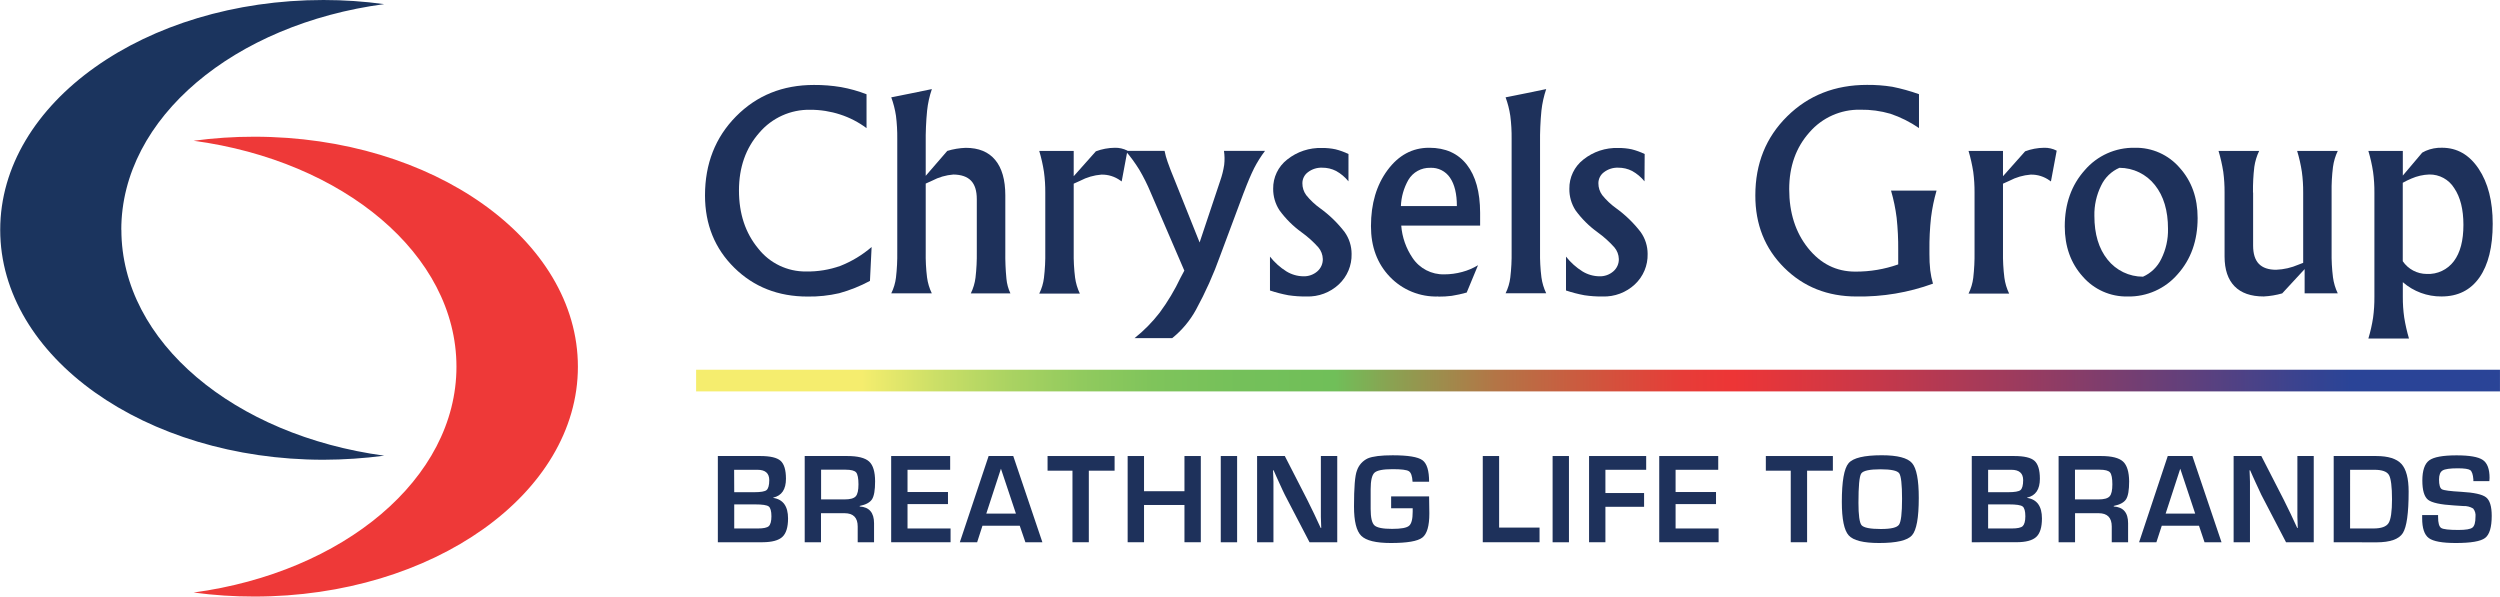
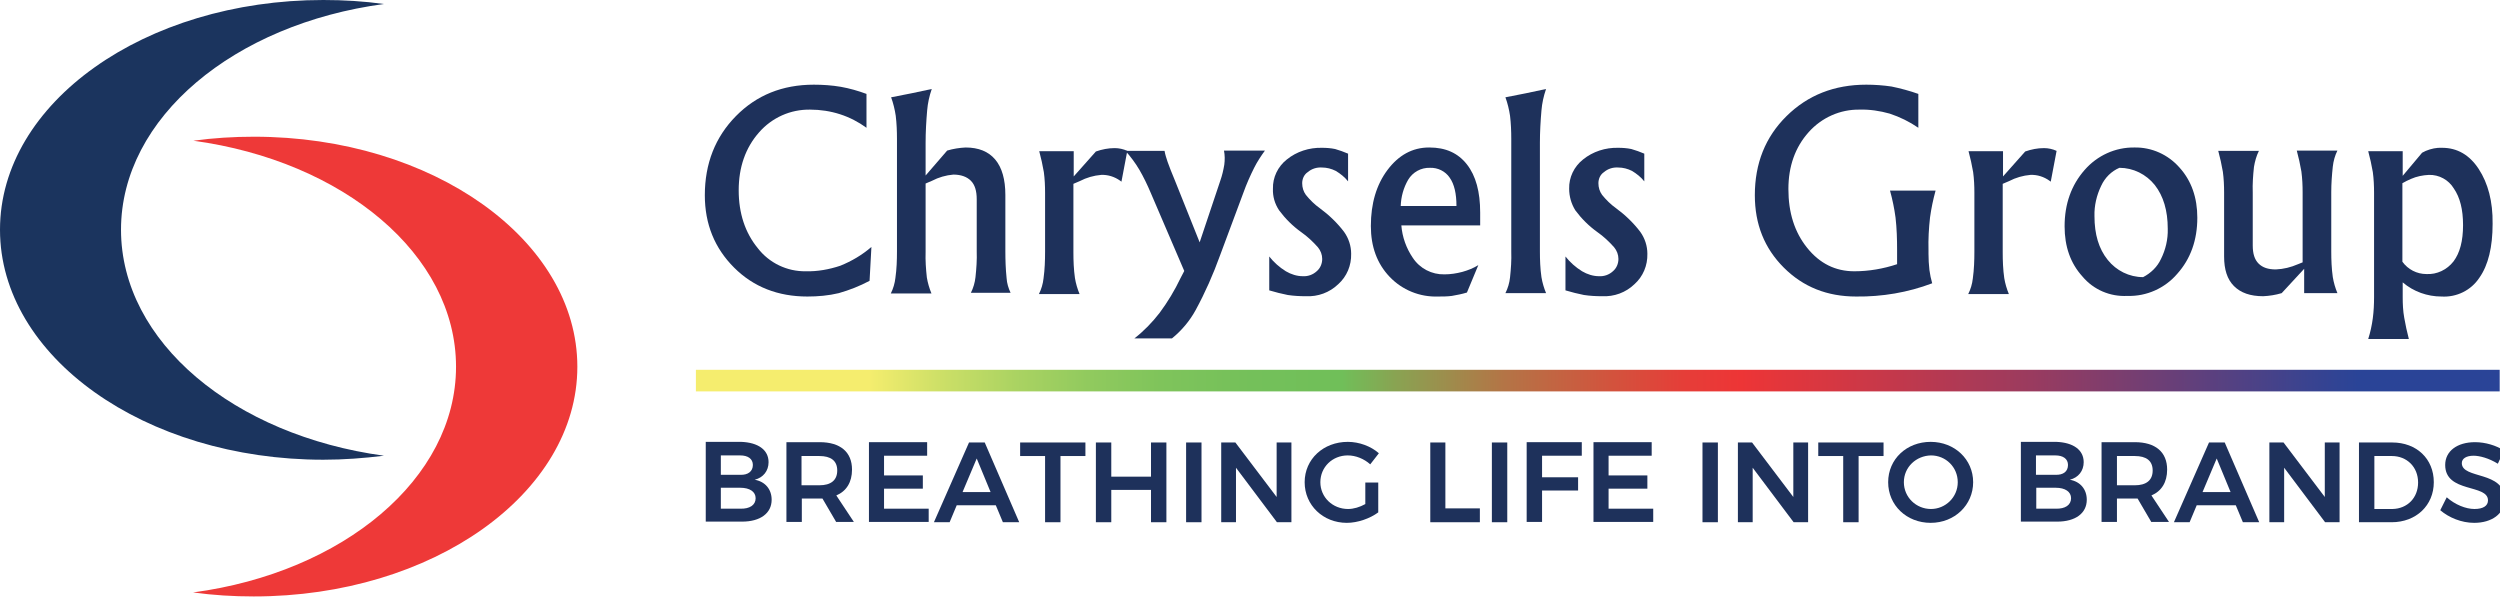
- <svg xmlns="http://www.w3.org/2000/svg" id="Layer_1" data-name="Layer 1" viewBox="0 0 811.91 193.69">
-   <defs>
-     <style>
-       .cls-1 {
-         fill: none;
-       }
- 
-       .cls-2 {
-         fill: #1e315b;
-       }
- 
-       .cls-3 {
-         clip-path: url(#clip-path);
-       }
- 
-       .cls-4 {
-         fill: url(#linear-gradient);
-       }
- 
-       .cls-5 {
-         fill: #1b345e;
-       }
- 
-       .cls-5, .cls-6 {
-         fill-rule: evenodd;
-       }
- 
-       .cls-6 {
-         fill: #ee3938;
-       }
-     </style>
-     <clipPath id="clip-path" transform="translate(-79.93 -396.9)">
-       <rect class="cls-1" x="306" y="516.97" width="585.84" height="7.05" />
+ <svg xmlns="http://www.w3.org/2000/svg" xmlns:xlink="http://www.w3.org/1999/xlink" version="1.1" id="Layer_1" x="0px" y="0px" viewBox="0 0 811.9 193.7" style="enable-background:new 0 0 811.9 193.7;" xml:space="preserve">
+   <style type="text/css">
+ 	.st0{fill:#1E315B;}
+ 	.st1{clip-path:url(#SVGID_2_);}
+ 	.st2{fill:url(#SVGID_3_);}
+ 	.st3{fill-rule:evenodd;clip-rule:evenodd;fill:#1B345E;}
+ 	.st4{fill-rule:evenodd;clip-rule:evenodd;fill:#EE3938;}
+ 	.st5{enable-background:new    ;}
+ </style>
+   <path class="st0" d="M282.4,91.2c-3.2,1.7-6.5,3-10,4c-3.3,0.8-6.8,1.1-10.2,1.1c-9.5,0-17.5-3.1-23.8-9.4s-9.5-14.1-9.5-23.5  c0-10.3,3.4-18.9,10.1-25.7s15.1-10.2,25.3-10.2c2.9,0,5.9,0.2,8.8,0.7c2.8,0.5,5.6,1.3,8.3,2.3v11c-2.6-1.9-5.5-3.4-8.6-4.4  c-3.1-1-6.4-1.5-9.7-1.5c-6.4-0.1-12.4,2.6-16.6,7.4c-4.4,5-6.6,11.3-6.6,18.8s2.1,13.8,6.2,18.8c3.7,4.8,9.5,7.6,15.6,7.5  c3.8,0.1,7.6-0.6,11.2-1.8c3.7-1.5,7.1-3.5,10.1-6.1L282.4,91.2z" />
+   <path class="st0" d="M291.3,81.7V45.1c0-2.5-0.1-5-0.4-7.5c-0.3-2-0.8-4.1-1.5-6l6.6-1.3l6.6-1.4c-0.8,2.3-1.3,4.6-1.5,7  c-0.3,3.5-0.5,7-0.5,10.5V57l7-8.1c2-0.6,4-0.9,6-1c4.2,0,7.4,1.3,9.6,3.9c2.2,2.6,3.3,6.5,3.3,11.5v18.3c0,2.9,0.1,5.8,0.4,8.7  c0.1,1.7,0.6,3.3,1.3,4.8h-12.9c0.8-1.6,1.3-3.3,1.5-5.1c0.3-2.8,0.5-5.6,0.4-8.4V64.7c0-2.7-0.6-4.7-1.9-6s-3.2-2-5.7-2  c-2.4,0.2-4.8,0.9-6.9,2l-2.1,0.9v22.2c-0.1,2.8,0.1,5.5,0.4,8.3c0.3,1.8,0.8,3.5,1.5,5.2h-13.2c0.8-1.6,1.3-3.3,1.5-5.1  C291.2,87.4,291.3,84.5,291.3,81.7" />
+   <path class="st0" d="M339.4,81.7V62.6c0-2.2-0.1-4.5-0.4-6.7c-0.4-2.3-0.9-4.6-1.5-6.8h11.2v8.2l7.2-8.1c2-0.7,4-1.1,6.1-1.1  c1.4,0,2.8,0.3,4.1,0.9l-1.9,10l-0.4-0.3c-1.8-1.3-4-2-6.2-1.9c-2.4,0.2-4.8,0.9-6.9,2l-2.1,0.9v22.2c0,2.8,0.1,5.6,0.5,8.4  c0.3,1.8,0.8,3.5,1.5,5.2h-13.2c0.8-1.6,1.3-3.3,1.5-5.1C339.3,87.5,339.4,84.6,339.4,81.7" />
+   <path class="st0" d="M403.8,62.6L396.2,83c-2.2,6.1-4.8,12-7.9,17.7c-1.9,3.5-4.6,6.7-7.7,9.2h-12.2c3.1-2.4,5.8-5.2,8.2-8.3  c2.6-3.5,4.9-7.3,6.8-11.3l1.2-2.3l0,0l-10.9-25.4c-1.1-2.6-2.3-5.1-3.7-7.5c-1.3-2.2-2.8-4.2-4.5-6.1h12.7c0.2,1.2,0.6,2.4,1,3.6  c0.5,1.4,1.3,3.5,2.4,6.1l8,20l0,0l6.7-20c0.6-1.7,1-3.4,1.3-5.2c0.2-1.5,0.2-3.1-0.1-4.6h13.3c-1.3,1.8-2.5,3.6-3.5,5.6  C406,57.1,404.8,59.8,403.8,62.6" />
+   <path class="st0" d="M437.8,58.9c-1.1-1.4-2.5-2.5-4-3.4c-1.4-0.7-2.9-1.1-4.5-1.1c-1.7-0.1-3.3,0.4-4.6,1.5  c-1.2,0.8-1.8,2.2-1.8,3.6c0,1.4,0.4,2.7,1.2,3.8c1.3,1.6,2.8,3.1,4.5,4.3c3,2.2,5.7,4.8,7.9,7.7c1.5,2.1,2.3,4.6,2.3,7.1  c0.1,3.8-1.4,7.4-4.2,9.9c-2.8,2.7-6.6,4.1-10.5,3.9c-2,0-3.9-0.1-5.9-0.4c-2-0.4-4-0.9-6-1.5v-11c1.5,1.9,3.3,3.5,5.4,4.8  c1.7,1,3.6,1.6,5.5,1.6c1.7,0.1,3.3-0.5,4.5-1.6c1.2-1,1.8-2.5,1.8-4c0-1.4-0.5-2.7-1.4-3.8c-1.6-1.8-3.4-3.5-5.4-4.9  c-2.8-2-5.2-4.4-7.2-7.1c-1.4-2.1-2.1-4.5-2-7c-0.1-3.7,1.6-7.2,4.5-9.5c3.2-2.6,7.3-3.9,11.4-3.8c1.4,0,2.9,0.1,4.3,0.4  c1.4,0.4,2.8,0.9,4.2,1.5V58.9z" />
+   <path class="st0" d="M467,96.3c-5.9,0.2-11.6-2.1-15.7-6.4c-4.1-4.3-6.1-9.8-6.1-16.5c0-7.3,1.8-13.4,5.4-18.2s8.1-7.3,13.5-7.3h0.1  c5.3,0,9.3,1.8,12.2,5.5s4.3,8.9,4.3,15.6v4.2h-25.6c0.3,3.8,1.6,7.4,3.7,10.5c2.3,3.5,6.2,5.5,10.3,5.4c2,0,3.9-0.3,5.8-0.8  c1.8-0.5,3.6-1.2,5.2-2.2l-3.7,8.9c-1.6,0.5-3.2,0.8-4.9,1.1C470,96.3,468.5,96.3,467,96.3 M473,66.9c0-4-0.7-7.1-2.2-9.2  c-1.4-2.1-3.9-3.3-6.4-3.2l0,0c-2.9-0.1-5.6,1.4-7.1,3.9c-1.5,2.6-2.3,5.5-2.4,8.5H473z" />
+   <path class="st0" d="M490.8,81.7V45.1c0-2.5-0.1-5-0.4-7.5c-0.3-2-0.8-4.1-1.5-6l6.6-1.3l6.6-1.4c-0.8,2.3-1.3,4.6-1.5,7  c-0.3,3.5-0.5,7-0.5,10.5v35.2c0,2.8,0.1,5.6,0.5,8.4c0.3,1.8,0.8,3.5,1.5,5.2h-13.2c0.8-1.6,1.3-3.3,1.5-5.1  C490.7,87.3,490.9,84.5,490.8,81.7" />
+   <path class="st0" d="M534,58.9c-1.1-1.4-2.5-2.5-4-3.4c-1.4-0.7-2.9-1.1-4.5-1.1c-1.7-0.1-3.3,0.4-4.6,1.5c-1.2,0.8-1.8,2.2-1.8,3.6  c0,1.4,0.4,2.7,1.2,3.8c1.3,1.6,2.8,3.1,4.5,4.3c3,2.2,5.7,4.8,7.9,7.7c1.5,2.1,2.3,4.6,2.3,7.1c0.1,3.8-1.4,7.4-4.2,9.9  c-2.8,2.7-6.6,4.1-10.5,3.9c-2,0-3.9-0.1-5.9-0.4c-2-0.4-4-0.9-6-1.5v-11c1.5,1.9,3.3,3.5,5.4,4.8c1.7,1,3.6,1.6,5.5,1.6  c1.7,0.1,3.3-0.5,4.5-1.6c1.2-1,1.8-2.5,1.8-4c0-1.4-0.5-2.7-1.4-3.8c-1.6-1.8-3.4-3.5-5.4-4.9c-2.8-2-5.2-4.4-7.2-7.1  c-1.3-2.1-2-4.5-2-7c-0.1-3.7,1.6-7.2,4.5-9.5c3.2-2.6,7.3-3.9,11.4-3.8c1.4,0,2.9,0.1,4.3,0.4c1.4,0.4,2.8,0.9,4.2,1.5V58.9z" />
+   <path class="st0" d="M602.8,96.3c-9.4,0-17.2-3.1-23.5-9.4s-9.4-14.1-9.4-23.5c0-10.3,3.4-18.9,10.3-25.7s15.5-10.2,25.9-10.2  c2.7,0,5.5,0.2,8.2,0.6c2.9,0.6,5.9,1.4,8.7,2.4v11c-2.9-2-6-3.5-9.3-4.6c-3.2-0.9-6.5-1.4-9.8-1.3c-6.3-0.1-12.3,2.6-16.5,7.3  c-4.4,4.9-6.6,11.1-6.6,18.5c0,7.7,2,14,6.1,19.1s9.2,7.6,15.3,7.6l0,0c4.7,0,9.4-0.8,13.9-2.3v-4.6c0-3.5-0.1-7-0.5-10.5  c-0.4-3-1-5.9-1.8-8.8h14.8c-0.8,2.9-1.4,5.8-1.8,8.7c-0.4,3.5-0.6,7.1-0.5,10.6v1.2c0,1.8,0.1,3.5,0.3,5.3c0.2,1.5,0.5,2.9,0.9,4.3  C619.6,95,611.2,96.4,602.8,96.3L602.8,96.3z" />
+   <path class="st0" d="M641.2,81.7V62.6c0-2.2-0.1-4.5-0.4-6.7c-0.4-2.3-0.9-4.6-1.5-6.8h11.2v8.2l7.2-8.1c2-0.7,4-1.1,6.1-1.1  c1.4,0,2.8,0.3,4.1,0.9L666,59l-0.4-0.3c-1.8-1.3-4-2-6.2-1.9c-2.4,0.2-4.8,0.9-6.9,2l-2.1,0.9v22.2c0,2.8,0.1,5.6,0.5,8.4  c0.3,1.8,0.8,3.5,1.5,5.2h-13.2c0.8-1.6,1.3-3.3,1.5-5.1C641.1,87.5,641.2,84.6,641.2,81.7" />
+   <path class="st0" d="M676.3,89.8c-3.9-4.3-5.8-9.7-5.8-16.3c0-7.3,2.2-13.4,6.5-18.3c4.1-4.7,10-7.4,16.2-7.3  c5.6-0.1,10.9,2.3,14.6,6.5c3.9,4.3,5.8,9.8,5.8,16.3c0,7.3-2.2,13.4-6.5,18.2c-4,4.7-10,7.4-16.2,7.2  C685.3,96.4,679.9,94.1,676.3,89.8 M701.8,84.1c1.5-3,2.3-6.4,2.2-9.8c0-5.9-1.4-10.6-4.2-14.2c-2.8-3.5-7-5.6-11.5-5.6  c-2.6,1.1-4.7,3.2-5.9,5.8c-1.5,3.1-2.3,6.5-2.2,9.9c0,5.9,1.4,10.6,4.3,14.2c2.8,3.5,7,5.6,11.5,5.6  C698.5,88.7,700.6,86.7,701.8,84.1" />
+   <path class="st0" d="M731.6,62.5v17.2c0,2.7,0.6,4.6,1.9,5.9s3.1,1.9,5.6,1.9c2.5-0.1,4.9-0.7,7.2-1.7l1.5-0.6V62.5  c0-2.3-0.1-4.5-0.4-6.8c-0.4-2.3-0.9-4.6-1.5-6.8h13.2c-0.8,1.6-1.3,3.4-1.5,5.2c-0.3,2.8-0.5,5.5-0.5,8.3v19.2  c0,2.8,0.1,5.6,0.5,8.4c0.3,1.8,0.8,3.5,1.5,5.2h-10.8v-7.9l-7.3,7.9c-2,0.6-4,0.9-6,1c-4.2,0-7.3-1.1-9.5-3.3s-3.2-5.4-3.2-9.6  V62.5c0-2.2-0.1-4.5-0.4-6.7c-0.4-2.3-0.9-4.6-1.5-6.8h13.2c-0.8,1.6-1.3,3.4-1.6,5.2C731.7,57,731.5,59.7,731.6,62.5" />
+   <path class="st0" d="M771,62.6c0-2.2-0.1-4.5-0.4-6.7c-0.4-2.3-0.9-4.6-1.5-6.8h11.2v8l6.3-7.5l1.2-0.6c1.7-0.7,3.5-1.1,5.3-1  c4.9,0,8.9,2.3,11.9,6.9s4.6,10.5,4.5,17.8c0,7.5-1.4,13.4-4.3,17.5c-2.7,4.1-7.4,6.4-12.3,6.1c-4.6,0-9.1-1.6-12.6-4.6v4.8  c0,2.2,0.1,4.5,0.5,6.7c0.4,2.3,0.9,4.6,1.5,6.9h-13.2c0.7-2.2,1.2-4.5,1.5-6.8c0.3-2.3,0.4-4.5,0.4-6.8L771,62.6z M788,89  c3.4,0.2,6.7-1.4,8.8-4.1c2.1-2.8,3.1-6.7,3.1-11.8s-1-9-3-11.9c-1.7-2.8-4.8-4.5-8.1-4.4c-2,0.1-4,0.5-5.8,1.3  c-1,0.4-1.9,0.9-2.8,1.4V85C782,87.5,784.9,89,788,89" />
+   <g>
+     <defs>
+       <rect id="SVGID_1_" x="226" y="120.1" width="585.8" height="7" />
+     </defs>
+     <clipPath id="SVGID_2_">
+       <use xlink:href="#SVGID_1_" style="overflow:visible;" />
    </clipPath>
-     <linearGradient id="linear-gradient" x1="-246.79" y1="1546.56" x2="-246.07" y2="1546.56" gradientTransform="translate(200777.89 -1256688.11) scale(812.65)" gradientUnits="userSpaceOnUse">
-       <stop offset="0" stop-color="#f5ed6e" />
-       <stop offset="0.1" stop-color="#f5ed6e" />
-       <stop offset="0.1" stop-color="#f4ed6e" />
-       <stop offset="0.14" stop-color="#ccdf67" />
-       <stop offset="0.18" stop-color="#abd362" />
-       <stop offset="0.22" stop-color="#91ca5e" />
-       <stop offset="0.26" stop-color="#7fc45b" />
-       <stop offset="0.31" stop-color="#74c05a" />
-       <stop offset="0.36" stop-color="#70bf59" />
-       <stop offset="0.39" stop-color="#89a352" />
-       <stop offset="0.45" stop-color="#b47446" />
-       <stop offset="0.51" stop-color="#d3523d" />
-       <stop offset="0.55" stop-color="#e63d38" />
-       <stop offset="0.58" stop-color="#ed3536" />
-       <stop offset="0.63" stop-color="#d63742" />
-       <stop offset="0.74" stop-color="#9a3b5f" />
-       <stop offset="0.89" stop-color="#3b438f" />
-       <stop offset="0.92" stop-color="#2a4497" />
-       <stop offset="1" stop-color="#2a4497" />
-     </linearGradient>
-   </defs>
-   <path class="cls-2" d="M362.46,488.13a48.46,48.46,0,0,1-10,4,42.81,42.81,0,0,1-10.25,1.08q-14.31,0-23.81-9.36t-9.51-23.49q0-15.45,10.08-25.66t25.28-10.21a51.33,51.33,0,0,1,8.83.7,45,45,0,0,1,8.27,2.32v11a29.56,29.56,0,0,0-8.57-4.43,31.06,31.06,0,0,0-9.68-1.53A21.21,21.21,0,0,0,326.53,440q-6.61,7.5-6.61,18.77t6.23,18.81a19.47,19.47,0,0,0,15.59,7.49,31.63,31.63,0,0,0,11.17-1.84A35.79,35.79,0,0,0,363,477.12Z" transform="translate(-79.93 -396.9)" />
-   <path class="cls-2" d="M371.33,478.64V442a55.33,55.33,0,0,0-.42-7.49,30.77,30.77,0,0,0-1.53-6l6.59-1.32,6.6-1.36a31.79,31.79,0,0,0-1.55,7,96.33,96.33,0,0,0-.45,10.55V454l7-8.09a23.51,23.51,0,0,1,6-1q6.3,0,9.57,3.94t3.28,11.47v18.34a78.29,78.29,0,0,0,.36,8.74,14.25,14.25,0,0,0,1.3,4.79H395.21a16,16,0,0,0,1.53-5.11,64.16,64.16,0,0,0,.42-8.42V461.58q0-4.05-1.87-6t-5.74-2a17.76,17.76,0,0,0-6.9,2l-2.08.94v22.17A59.16,59.16,0,0,0,381,487a17,17,0,0,0,1.55,5.17H369.38a16,16,0,0,0,1.53-5.11,64.16,64.16,0,0,0,.42-8.42" transform="translate(-79.93 -396.9)" />
-   <path class="cls-2" d="M419.4,478.64V459.45a47,47,0,0,0-.43-6.73,49.84,49.84,0,0,0-1.53-6.8h11.19v8.21l7.2-8.09a18.13,18.13,0,0,1,6.12-1.15,8.49,8.49,0,0,1,4.13.94l-1.87,10-.43-.3a10.09,10.09,0,0,0-6.17-1.92,17.72,17.72,0,0,0-6.89,2l-2.09.94v22.17a59.16,59.16,0,0,0,.45,8.36,17.54,17.54,0,0,0,1.55,5.17H417.44a15.76,15.76,0,0,0,1.53-5.11,62.13,62.13,0,0,0,.43-8.42" transform="translate(-79.93 -396.9)" />
-   <path class="cls-2" d="M483.85,459.45l-7.62,20.42a122.49,122.49,0,0,1-7.91,17.66,30.83,30.83,0,0,1-7.71,9.19H448.38a47.85,47.85,0,0,0,8.18-8.3,67.84,67.84,0,0,0,6.77-11.33l1.23-2.3v0l-10.93-25.36a59.15,59.15,0,0,0-3.72-7.45,47.46,47.46,0,0,0-4.45-6.08h12.68a24.79,24.79,0,0,0,1,3.61c.48,1.42,1.28,3.46,2.38,6.13l8,20h0l6.68-20a28.18,28.18,0,0,0,1.3-5.17,17.16,17.16,0,0,0-.07-4.57h13.33a38.65,38.65,0,0,0-3.53,5.61c-1,2-2.12,4.63-3.36,7.92" transform="translate(-79.93 -396.9)" />
-   <path class="cls-2" d="M517.86,455.79a13.68,13.68,0,0,0-4-3.36,9.69,9.69,0,0,0-4.55-1.07,7.14,7.14,0,0,0-4.59,1.45,4.42,4.42,0,0,0-1.82,3.62,6.39,6.39,0,0,0,1.23,3.83,22.74,22.74,0,0,0,4.55,4.29,38.52,38.52,0,0,1,7.94,7.71,12.22,12.22,0,0,1,2.26,7.1,13.08,13.08,0,0,1-4.15,9.9,14.63,14.63,0,0,1-10.46,3.93,36.94,36.94,0,0,1-5.9-.4,44.39,44.39,0,0,1-6-1.55v-11a21,21,0,0,0,5.36,4.81,10.74,10.74,0,0,0,5.5,1.58,6.57,6.57,0,0,0,4.52-1.6,5.15,5.15,0,0,0,1.78-4,6.08,6.08,0,0,0-1.44-3.79,33.41,33.41,0,0,0-5.44-4.89,32.1,32.1,0,0,1-7.19-7.15,12.57,12.57,0,0,1-2.05-7,11.81,11.81,0,0,1,4.53-9.47,17.22,17.22,0,0,1,11.38-3.77,19.52,19.52,0,0,1,4.34.43,22.2,22.2,0,0,1,4.21,1.53Z" transform="translate(-79.93 -396.9)" />
-   <path class="cls-2" d="M547,493.19a20.76,20.76,0,0,1-15.7-6.4q-6.14-6.41-6.13-16.45,0-10.93,5.38-18.19t13.47-7.26h.09q7.9,0,12.19,5.49T560.62,466v4.17H535a21.63,21.63,0,0,0,3.66,10.47A12,12,0,0,0,549,486a21.84,21.84,0,0,0,5.79-.78,19.55,19.55,0,0,0,5.15-2.19l-3.68,8.88a42.07,42.07,0,0,1-4.87,1.07,32.05,32.05,0,0,1-4.32.25m6-29.4q0-6-2.24-9.24a7.28,7.28,0,0,0-6.4-3.19h0a8,8,0,0,0-7.11,3.92,18.66,18.66,0,0,0-2.43,8.51Z" transform="translate(-79.93 -396.9)" />
-   <path class="cls-2" d="M570.85,478.64V442a53.54,53.54,0,0,0-.43-7.49,30.08,30.08,0,0,0-1.53-6l6.6-1.32,6.59-1.36a33,33,0,0,0-1.55,7,96.33,96.33,0,0,0-.45,10.55v35.24a59.16,59.16,0,0,0,.45,8.36,17.54,17.54,0,0,0,1.55,5.17H568.89a15.76,15.76,0,0,0,1.53-5.11,62.13,62.13,0,0,0,.43-8.42" transform="translate(-79.93 -396.9)" />
-   <path class="cls-2" d="M614,455.79a13.68,13.68,0,0,0-4-3.36,9.69,9.69,0,0,0-4.55-1.07,7.14,7.14,0,0,0-4.59,1.45,4.43,4.43,0,0,0-1.83,3.62,6.4,6.4,0,0,0,1.24,3.83,22.74,22.74,0,0,0,4.55,4.29,38.52,38.52,0,0,1,7.94,7.71,12.22,12.22,0,0,1,2.26,7.1,13.08,13.08,0,0,1-4.15,9.9,14.63,14.63,0,0,1-10.46,3.93,36.85,36.85,0,0,1-5.9-.4,44.39,44.39,0,0,1-6-1.55v-11a21,21,0,0,0,5.36,4.81,10.74,10.74,0,0,0,5.5,1.58,6.53,6.53,0,0,0,4.51-1.6,5.12,5.12,0,0,0,1.79-4,6.08,6.08,0,0,0-1.44-3.79,33.41,33.41,0,0,0-5.44-4.89,32.1,32.1,0,0,1-7.19-7.15,12.57,12.57,0,0,1-2-7,11.81,11.81,0,0,1,4.53-9.47,17.22,17.22,0,0,1,11.38-3.77,19.52,19.52,0,0,1,4.34.43,22.2,22.2,0,0,1,4.21,1.53Z" transform="translate(-79.93 -396.9)" />
-   <path class="cls-2" d="M682.87,493.19q-14.11,0-23.51-9.36T650,460.34q0-15.45,10.34-25.66t25.92-10.21a48.9,48.9,0,0,1,8.23.61,61.47,61.47,0,0,1,8.66,2.41v11a37.53,37.53,0,0,0-9.26-4.64,33,33,0,0,0-9.81-1.32,21.25,21.25,0,0,0-16.5,7.34Q661,447.24,661,458.34q0,11.49,6.12,19.13t15.32,7.64h.05a41.08,41.08,0,0,0,13.91-2.34v-4.64a90.62,90.62,0,0,0-.51-10.51,56.42,56.42,0,0,0-1.82-8.81h14.78a56.34,56.34,0,0,0-1.79,8.7,88.9,88.9,0,0,0-.52,10.62v1.23a45.84,45.84,0,0,0,.26,5.32,27.89,27.89,0,0,0,.89,4.34,69.12,69.12,0,0,1-24.85,4.17Z" transform="translate(-79.93 -396.9)" />
-   <path class="cls-2" d="M721.19,478.64V459.45a48.61,48.61,0,0,0-.42-6.73,51.39,51.39,0,0,0-1.53-6.8h11.19v8.21l7.19-8.09a18.23,18.23,0,0,1,6.13-1.15,8.47,8.47,0,0,1,4.12.94l-1.87,10-.42-.3a10.09,10.09,0,0,0-6.17-1.92,17.76,17.76,0,0,0-6.9,2l-2.08.94v22.17a59.16,59.16,0,0,0,.45,8.36,17,17,0,0,0,1.55,5.17H719.24a16,16,0,0,0,1.53-5.11,64.16,64.16,0,0,0,.42-8.42" transform="translate(-79.93 -396.9)" />
-   <path class="cls-2" d="M756.32,486.7q-5.82-6.48-5.83-16.27,0-11,6.49-18.26a20.87,20.87,0,0,1,16.24-7.28,18.72,18.72,0,0,1,14.61,6.52q5.82,6.49,5.81,16.29,0,11-6.47,18.24a20.87,20.87,0,0,1-16.25,7.25,18.79,18.79,0,0,1-14.6-6.49M781.83,481a20.9,20.9,0,0,0,2.19-9.81q0-8.85-4.25-14.19a14.68,14.68,0,0,0-11.53-5.6,11.7,11.7,0,0,0-5.94,5.77,21.15,21.15,0,0,0-2.19,9.85q0,8.85,4.26,14.17a14.67,14.67,0,0,0,11.53,5.57,11.94,11.94,0,0,0,5.93-5.76" transform="translate(-79.93 -396.9)" />
-   <path class="cls-2" d="M811.66,459.43v17.22q0,4,1.86,5.93t5.63,1.93a20.27,20.27,0,0,0,7.24-1.66l1.53-.59V459.43a47,47,0,0,0-.43-6.75,48.13,48.13,0,0,0-1.53-6.76h13.19a17.5,17.5,0,0,0-1.55,5.19,59.14,59.14,0,0,0-.45,8.34v19.19a59.16,59.16,0,0,0,.45,8.36,17.54,17.54,0,0,0,1.55,5.17H828.39V484.3l-7.28,7.88a26.74,26.74,0,0,1-6,1q-6.25,0-9.48-3.31t-3.24-9.65V459.44a48.36,48.36,0,0,0-.42-6.72,51.22,51.22,0,0,0-1.54-6.8h13.19a17.82,17.82,0,0,0-1.57,5.18,62.92,62.92,0,0,0-.43,8.33" transform="translate(-79.93 -396.9)" />
-   <path class="cls-2" d="M851.05,459.45a47,47,0,0,0-.43-6.73,49.84,49.84,0,0,0-1.53-6.8h11.19v8l6.3-7.45,1.15-.59a12.49,12.49,0,0,1,5.28-1q7.35,0,11.91,6.85t4.55,17.84q0,11.31-4.32,17.46t-12.31,6.15a18.86,18.86,0,0,1-12.56-4.64v4.77a45,45,0,0,0,.45,6.68,54.77,54.77,0,0,0,1.55,6.85H849.09a48.44,48.44,0,0,0,1.53-6.76,47.4,47.4,0,0,0,.43-6.77Zm17,26.42a10.35,10.35,0,0,0,8.81-4.15q3.11-4.14,3.1-11.81c0-5-1-9-3-11.93a9.33,9.33,0,0,0-8.1-4.41,15.8,15.8,0,0,0-5.79,1.32,25.75,25.75,0,0,0-2.81,1.37v25.48a9.46,9.46,0,0,0,7.79,4.13" transform="translate(-79.93 -396.9)" />
-   <g class="cls-3">
-     <rect class="cls-4" x="226.06" y="120.07" width="585.84" height="7.05" />
+     <g class="st1">
+       <linearGradient id="SVGID_3_" gradientUnits="userSpaceOnUse" x1="-525.446" y1="-700.967" x2="-524.726" y2="-700.967" gradientTransform="matrix(812.65 0 0 -812.65 427228.125 -569516.875)">
+         <stop offset="0" style="stop-color:#F5ED6E" />
+         <stop offset="0.1" style="stop-color:#F5ED6E" />
+         <stop offset="0.1" style="stop-color:#F4ED6E" />
+         <stop offset="0.14" style="stop-color:#CCDF67" />
+         <stop offset="0.18" style="stop-color:#ABD362" />
+         <stop offset="0.22" style="stop-color:#91CA5E" />
+         <stop offset="0.26" style="stop-color:#7FC45B" />
+         <stop offset="0.31" style="stop-color:#74C05A" />
+         <stop offset="0.36" style="stop-color:#70BF59" />
+         <stop offset="0.39" style="stop-color:#89A352" />
+         <stop offset="0.45" style="stop-color:#B47446" />
+         <stop offset="0.51" style="stop-color:#D3523D" />
+         <stop offset="0.55" style="stop-color:#E63D38" />
+         <stop offset="0.58" style="stop-color:#ED3536" />
+         <stop offset="0.63" style="stop-color:#D63742" />
+         <stop offset="0.74" style="stop-color:#9A3B5F" />
+         <stop offset="0.89" style="stop-color:#3B438F" />
+         <stop offset="0.92" style="stop-color:#2A4497" />
+         <stop offset="1" style="stop-color:#2A4497" />
+       </linearGradient>
+       <rect x="226" y="120.1" class="st2" width="585.8" height="7.1" />
+     </g>
  </g>
-   <path class="cls-5" d="M119.32,471.54c0-36.44,36.76-66.8,85.37-73.3A145.85,145.85,0,0,0,185,396.9c-58,0-105,33.41-105,74.64S127,546.21,185,546.21a154.49,154.49,0,0,0,19.72-1.32c-48.61-6.57-85.37-36.92-85.37-73.35" transform="translate(-79.93 -396.9)" />
-   <path class="cls-6" d="M228.17,516c0,36.42-36.73,66.76-85.37,73.33a147.35,147.35,0,0,0,19.7,1.31c58.05,0,105.11-33.45,105.11-74.64s-47.06-74.7-105.11-74.7a147.35,147.35,0,0,0-19.7,1.31c48.64,6.55,85.37,36.9,85.37,73.39" transform="translate(-79.93 -396.9)" />
-   <path class="cls-2" d="M313.06,573V545h13.77c3.23,0,5.43.51,6.6,1.55s1.75,3,1.75,5.83q0,5.19-4.12,6.12v.1q4.8.74,4.8,6.67,0,4.29-1.85,6T327.57,573Zm5.32-16.25h6.5c2.11,0,3.45-.23,4-.69s.88-1.54.88-3.22c0-2.25-1.28-3.37-3.82-3.37h-7.59Zm0,11.78h5.83l1.86,0c1.79,0,3-.25,3.54-.76s.85-1.57.85-3.2-.29-2.76-.89-3.2-2.06-.66-4.4-.66h-6.79Z" transform="translate(-79.93 -396.9)" />
-   <path class="cls-2" d="M341.27,573V545h13.81q5.15,0,7.1,1.78t1.95,6.47q0,4.25-1,5.8t-4,2.16v.18q4.66.29,4.66,5.44V573h-5.31v-5.11c0-2.88-1.43-4.32-4.27-4.32h-7.65V573Zm5.32-13.91h7.63c1.82,0,3-.32,3.62-1s.89-2,.89-3.91-.26-3.29-.77-3.87-1.64-.87-3.37-.87h-8Z" transform="translate(-79.93 -396.9)" />
-   <polygon class="cls-2" points="294.73 152.57 294.73 159.79 307.87 159.79 307.87 163.71 294.73 163.71 294.73 171.63 308.71 171.63 308.71 176.1 289.42 176.1 289.42 148.1 308.58 148.1 308.58 152.57 294.73 152.57" />
-   <path class="cls-2" d="M411.1,567.63H399L397.27,573h-5.62L401,545h8l9.46,28h-5.52Zm-1.23-3.92L405,549.12l-4.76,14.59Z" transform="translate(-79.93 -396.9)" />
-   <polygon class="cls-2" points="353.61 152.86 353.61 176.1 348.3 176.1 348.3 152.86 340.21 152.86 340.21 148.1 361.98 148.1 361.98 152.86 353.61 152.86" />
-   <polygon class="cls-2" points="389.98 148.1 389.98 176.1 384.67 176.1 384.67 164 371.54 164 371.54 176.1 366.22 176.1 366.22 148.1 371.54 148.1 371.54 159.53 384.67 159.53 384.67 148.1 389.98 148.1" />
-   <rect class="cls-2" x="396.46" y="148.1" width="5.31" height="28.01" />
-   <path class="cls-2" d="M514.22,545v28h-9l-8-15.36c-.4-.77-1-2.11-1.87-4l-.91-2-.88-2h-.2l.08,1.85.06,1.83,0,3.67V573h-5.31V545h9l7.28,14.2c.64,1.25,1.39,2.78,2.24,4.57l1.06,2.28,1.07,2.3h.18l-.06-1.81-.06-1.8,0-3.62V545Z" transform="translate(-79.93 -396.9)" />
-   <path class="cls-2" d="M531.72,558.11h12.33l.08,5.56q0,6.08-2.28,7.82c-1.53,1.18-4.93,1.76-10.21,1.76q-7.26,0-9.62-2.34c-1.58-1.56-2.36-4.74-2.36-9.54q0-9.2.94-11.61a6.73,6.73,0,0,1,3.55-4q2.39-1,8.08-1,7.47,0,9.65,1.59t2.17,7h-5.37q-.15-2.75-1.2-3.42t-5.31-.66q-4.62,0-5.86,1.15c-.82.76-1.24,2.56-1.24,5.39l0,2.81,0,3.59q0,4.17,1.23,5.31c.82.76,2.73,1.14,5.71,1.14s4.74-.33,5.53-1,1.18-2.16,1.18-4.55l0-1.15h-7Z" transform="translate(-79.93 -396.9)" />
-   <polygon class="cls-2" points="486.86 148.1 486.86 171.34 499.99 171.34 499.99 176.1 481.55 176.1 481.55 148.1 486.86 148.1" />
-   <rect class="cls-2" x="504.23" y="148.1" width="5.31" height="28.01" />
-   <polygon class="cls-2" points="521.38 152.57 521.38 160.12 533.94 160.12 533.94 164.59 521.38 164.59 521.38 176.1 516.07 176.1 516.07 148.1 534.62 148.1 534.62 152.57 521.38 152.57" />
-   <polygon class="cls-2" points="544.17 152.57 544.17 159.79 557.3 159.79 557.3 163.71 544.17 163.71 544.17 171.63 558.14 171.63 558.14 176.1 538.86 176.1 538.86 148.1 558.02 148.1 558.02 152.57 544.17 152.57" />
-   <polygon class="cls-2" points="586.88 152.86 586.88 176.1 581.57 176.1 581.57 152.86 573.48 152.86 573.48 148.1 595.25 148.1 595.25 152.86 586.88 152.86" />
-   <path class="cls-2" d="M691.06,544.75q7.63,0,9.83,2.54t2.19,11.33q0,9.63-2.2,12.13t-10.68,2.5q-7.63,0-9.87-2.47t-2.24-10.89q0-10,2.2-12.57t10.77-2.57m-.41,4.56q-5.35,0-6.26,1.37t-.9,9.52q0,6,1,7.26c.71.82,2.79,1.24,6.23,1.24s5.27-.47,5.93-1.39,1-3.72,1-8.4-.32-7.47-.94-8.32-2.65-1.28-6.1-1.28" transform="translate(-79.93 -396.9)" />
-   <path class="cls-2" d="M720.29,573V545h13.77c3.22,0,5.42.51,6.59,1.55s1.76,3,1.76,5.83q0,5.19-4.13,6.12v.1q4.8.74,4.8,6.67,0,4.29-1.84,6c-1.24,1.15-3.38,1.72-6.45,1.72Zm5.31-16.25h6.51c2.1,0,3.45-.23,4-.69s.87-1.54.87-3.22q0-3.37-3.82-3.37H725.6Zm0,11.78h5.83l1.87,0c1.79,0,3-.25,3.53-.76s.86-1.57.86-3.2-.3-2.76-.9-3.2-2.06-.66-4.4-.66H725.6Z" transform="translate(-79.93 -396.9)" />
-   <path class="cls-2" d="M748.49,573V545H762.3q5.15,0,7.1,1.78t2,6.47q0,4.25-1,5.8t-4,2.16v.18q4.67.29,4.66,5.44V573h-5.31v-5.11q0-4.32-4.27-4.32h-7.65V573Zm5.32-13.91h7.63c1.82,0,3-.32,3.62-1s.89-2,.89-3.91-.25-3.29-.77-3.87-1.63-.87-3.37-.87h-8Z" transform="translate(-79.93 -396.9)" />
-   <path class="cls-2" d="M794.08,567.63H782L780.25,573h-5.62l9.31-28h8l9.46,28h-5.52Zm-1.23-3.92L788,549.12l-4.75,14.59Z" transform="translate(-79.93 -396.9)" />
-   <path class="cls-2" d="M831.35,545v28h-9l-8-15.36c-.39-.77-1-2.11-1.86-4l-.91-2-.88-2h-.2l.08,1.85.06,1.83,0,3.67V573h-5.31V545h9l7.28,14.2c.64,1.25,1.39,2.78,2.24,4.57l1.06,2.28,1.07,2.3h.18l-.06-1.81-.06-1.8,0-3.62V545Z" transform="translate(-79.93 -396.9)" />
-   <path class="cls-2" d="M837.83,573V545H851.6q5.86,0,8.22,2.56c1.56,1.71,2.35,4.71,2.35,9q0,10.49-1.89,13.47t-8.52,3Zm5.32-4.47h7.57c2.54,0,4.19-.58,4.93-1.75s1.12-3.75,1.12-7.75-.34-6.76-1-7.88-2.24-1.68-4.72-1.68h-7.89Z" transform="translate(-79.93 -396.9)" />
-   <path class="cls-2" d="M888.38,553.16h-5.19a5.22,5.22,0,0,1,0-.57q-.18-2.36-1-3c-.57-.4-1.93-.6-4.06-.6-2.52,0-4.16.23-4.93.7s-1.16,1.44-1.16,2.93c0,1.76.31,2.83.94,3.18s2.71.63,6.24.82q6.25.35,8.09,1.79t1.84,6q0,5.58-2.16,7.21t-9.5,1.63q-6.6,0-8.77-1.6t-2.16-6.48l0-1h5.17l0,.6c0,2,.34,3.15,1,3.59s2.55.65,5.6.65c2.38,0,3.89-.25,4.55-.76s1-1.67,1-3.51a3.59,3.59,0,0,0-.75-2.69,5.69,5.69,0,0,0-3.23-.81l-2.94-.19q-6.64-.39-8.49-1.84c-1.23-1-1.85-3.06-1.85-6.26s.74-5.45,2.23-6.54,4.45-1.63,8.89-1.63q6.32,0,8.52,1.5t2.19,5.85Z" transform="translate(-79.93 -396.9)" />
+   <path class="st3" d="M39.3,74.6c0-36.4,36.8-66.8,85.4-73.3C118.2,0.4,111.6,0,105,0C47,0,0,33.4,0,74.6s47,74.7,105,74.7  c6.6,0,13.2-0.5,19.7-1.3C76.1,141.4,39.3,111.1,39.3,74.6" />
+   <path class="st4" d="M148.1,119.1c0,36.4-36.7,66.8-85.4,73.3c6.5,0.9,13.1,1.3,19.7,1.3c58.1,0,105.1-33.5,105.1-74.6  s-47-74.7-105-74.7c-6.6,0-13.2,0.4-19.7,1.3C111.4,52.3,148.1,82.6,148.1,119.1" />
+   <g class="st5">
+     <path class="st0" d="M249.6,150.1c0,2.8-1.7,5-4.5,5.7c3.4,0.6,5.5,3.1,5.5,6.5c0,4.4-3.7,7.1-9.6,7.1h-11.8v-25.9h11.5   C246.2,143.7,249.6,146.1,249.6,150.1z M244.5,151c0-2-1.6-3.1-4.1-3.1h-6.3v6.3h6.3C242.9,154.3,244.5,153.1,244.5,151z    M245.4,161.8c0-2.1-1.9-3.4-5-3.4h-6.3v6.8h6.3C243.5,165.3,245.4,164,245.4,161.8z" />
+     <path class="st0" d="M271.6,169.6l-4.5-7.7c-0.3,0-0.6,0-0.9,0h-5.8v7.6h-5v-25.9h10.8c6.7,0,10.5,3.2,10.5,8.9   c0,4.1-1.8,7-5.1,8.4l5.7,8.6H271.6z M260.3,157.6h5.8c3.7,0,5.8-1.6,5.8-4.8c0-3.2-2.1-4.7-5.8-4.7h-5.8V157.6z" />
+     <path class="st0" d="M301.1,143.7v4.3h-14v6.4h12.6v4.3h-12.6v6.5h14.5v4.3h-19.4v-25.9H301.1z" />
+     <path class="st0" d="M323.4,164.1h-12.7l-2.3,5.5h-5.1l11.4-25.9h5.1l11.2,25.9h-5.3L323.4,164.1z M321.7,159.8l-4.5-10.9   l-4.6,10.9H321.7z" />
+     <path class="st0" d="M352.5,143.7v4.4h-8.1v21.5h-5v-21.5h-8.1v-4.4H352.5z" />
+     <path class="st0" d="M360.9,143.7v11.1h12.9v-11.1h5v25.9h-5v-10.5h-12.9v10.5h-5v-25.9H360.9z" />
+     <path class="st0" d="M390.2,143.7v25.9h-5v-25.9H390.2z" />
+     <path class="st0" d="M401.2,143.7l13.4,17.7v-17.7h4.8v25.9h-4.7l-13.3-17.7v17.7h-4.8v-25.9H401.2z" />
+     <path class="st0" d="M443.3,156.7h4.3v9.7c-2.7,2-6.7,3.4-10.2,3.4c-7.7,0-13.7-5.7-13.7-13.2s6.1-13.1,14-13.1   c3.7,0,7.5,1.4,10.1,3.7l-2.8,3.6c-2-1.8-4.7-2.9-7.3-2.9c-5,0-8.9,3.8-8.9,8.7c0,4.9,4,8.7,9,8.7c1.8,0,3.8-0.6,5.6-1.6V156.7z" />
+     <path class="st0" d="M469.4,143.7v21.4h11.2v4.5h-16.1v-25.9H469.4z" />
+     <path class="st0" d="M489.5,143.7v25.9h-5v-25.9H489.5z" />
+     <path class="st0" d="M513.7,143.7l0,4.3h-12.9v7h11.7v4.3h-11.7v10.2h-5v-25.9H513.7z" />
+     <path class="st0" d="M536.4,143.7v4.3h-14v6.4h12.6v4.3h-12.6v6.5h14.5v4.3h-19.4v-25.9H536.4z" />
+     <path class="st0" d="M557.9,143.7v25.9h-5v-25.9H557.9z" />
+     <path class="st0" d="M569,143.7l13.4,17.7v-17.7h4.8v25.9h-4.7l-13.3-17.7v17.7h-4.8v-25.9H569z" />
+     <path class="st0" d="M611.7,143.7v4.4h-8.1v21.5h-5v-21.5h-8.1v-4.4H611.7z" />
+     <path class="st0" d="M640.8,156.6c0,7.4-6,13.2-13.8,13.2s-13.8-5.7-13.8-13.2c0-7.5,6-13.1,13.8-13.1S640.8,149.2,640.8,156.6z    M618.3,156.6c0,4.9,4,8.7,8.8,8.7c4.7,0,8.7-3.8,8.7-8.7c0-4.9-3.9-8.7-8.7-8.7C622.3,148,618.3,151.7,618.3,156.6z" />
+     <path class="st0" d="M676.7,150.1c0,2.8-1.7,5-4.5,5.7c3.4,0.6,5.5,3.1,5.5,6.5c0,4.4-3.7,7.1-9.6,7.1h-11.8v-25.9h11.5   C673.3,143.7,676.7,146.1,676.7,150.1z M671.6,151c0-2-1.6-3.1-4.1-3.1h-6.3v6.3h6.3C670.1,154.3,671.6,153.1,671.6,151z    M672.6,161.8c0-2.1-1.9-3.4-5-3.4h-6.3v6.8h6.3C670.7,165.3,672.6,164,672.6,161.8z" />
+     <path class="st0" d="M698.7,169.6l-4.5-7.7c-0.3,0-0.6,0-0.9,0h-5.8v7.6h-5v-25.9h10.8c6.7,0,10.5,3.2,10.5,8.9   c0,4.1-1.8,7-5.1,8.4l5.7,8.6H698.7z M687.5,157.6h5.8c3.7,0,5.8-1.6,5.8-4.8c0-3.2-2.1-4.7-5.8-4.7h-5.8V157.6z" />
+     <path class="st0" d="M726.1,164.1h-12.7l-2.3,5.5h-5.1l11.4-25.9h5.1l11.2,25.9h-5.3L726.1,164.1z M724.4,159.8l-4.5-10.9   l-4.6,10.9H724.4z" />
+     <path class="st0" d="M741.6,143.7l13.4,17.7v-17.7h4.8v25.9h-4.7l-13.3-17.7v17.7h-4.8v-25.9H741.6z" />
+     <path class="st0" d="M790.4,156.6c0,7.5-5.7,13-13.7,13h-10.6v-25.9h10.8C784.8,143.7,790.4,149,790.4,156.6z M785.3,156.7   c0-5.1-3.7-8.6-8.5-8.6h-5.7v17.2h5.9C781.8,165.2,785.3,161.7,785.3,156.7z" />
+     <path class="st0" d="M803.3,148c-2.3,0-3.8,0.9-3.8,2.4c0,5.3,13.9,2.4,13.9,11.7c0,4.8-4.2,7.7-9.9,7.7c-4.1,0-8.2-1.7-11-4.1   l2.1-4.2c2.7,2.4,6.2,3.8,9,3.8s4.4-1,4.4-2.8c0-5.4-13.9-2.3-13.9-11.5c0-4.5,3.9-7.4,9.7-7.4c3.4,0,6.9,1.1,9.4,2.7l-2,4.3   C808.3,148.8,805.3,148,803.3,148z" />
+   </g>
</svg>
